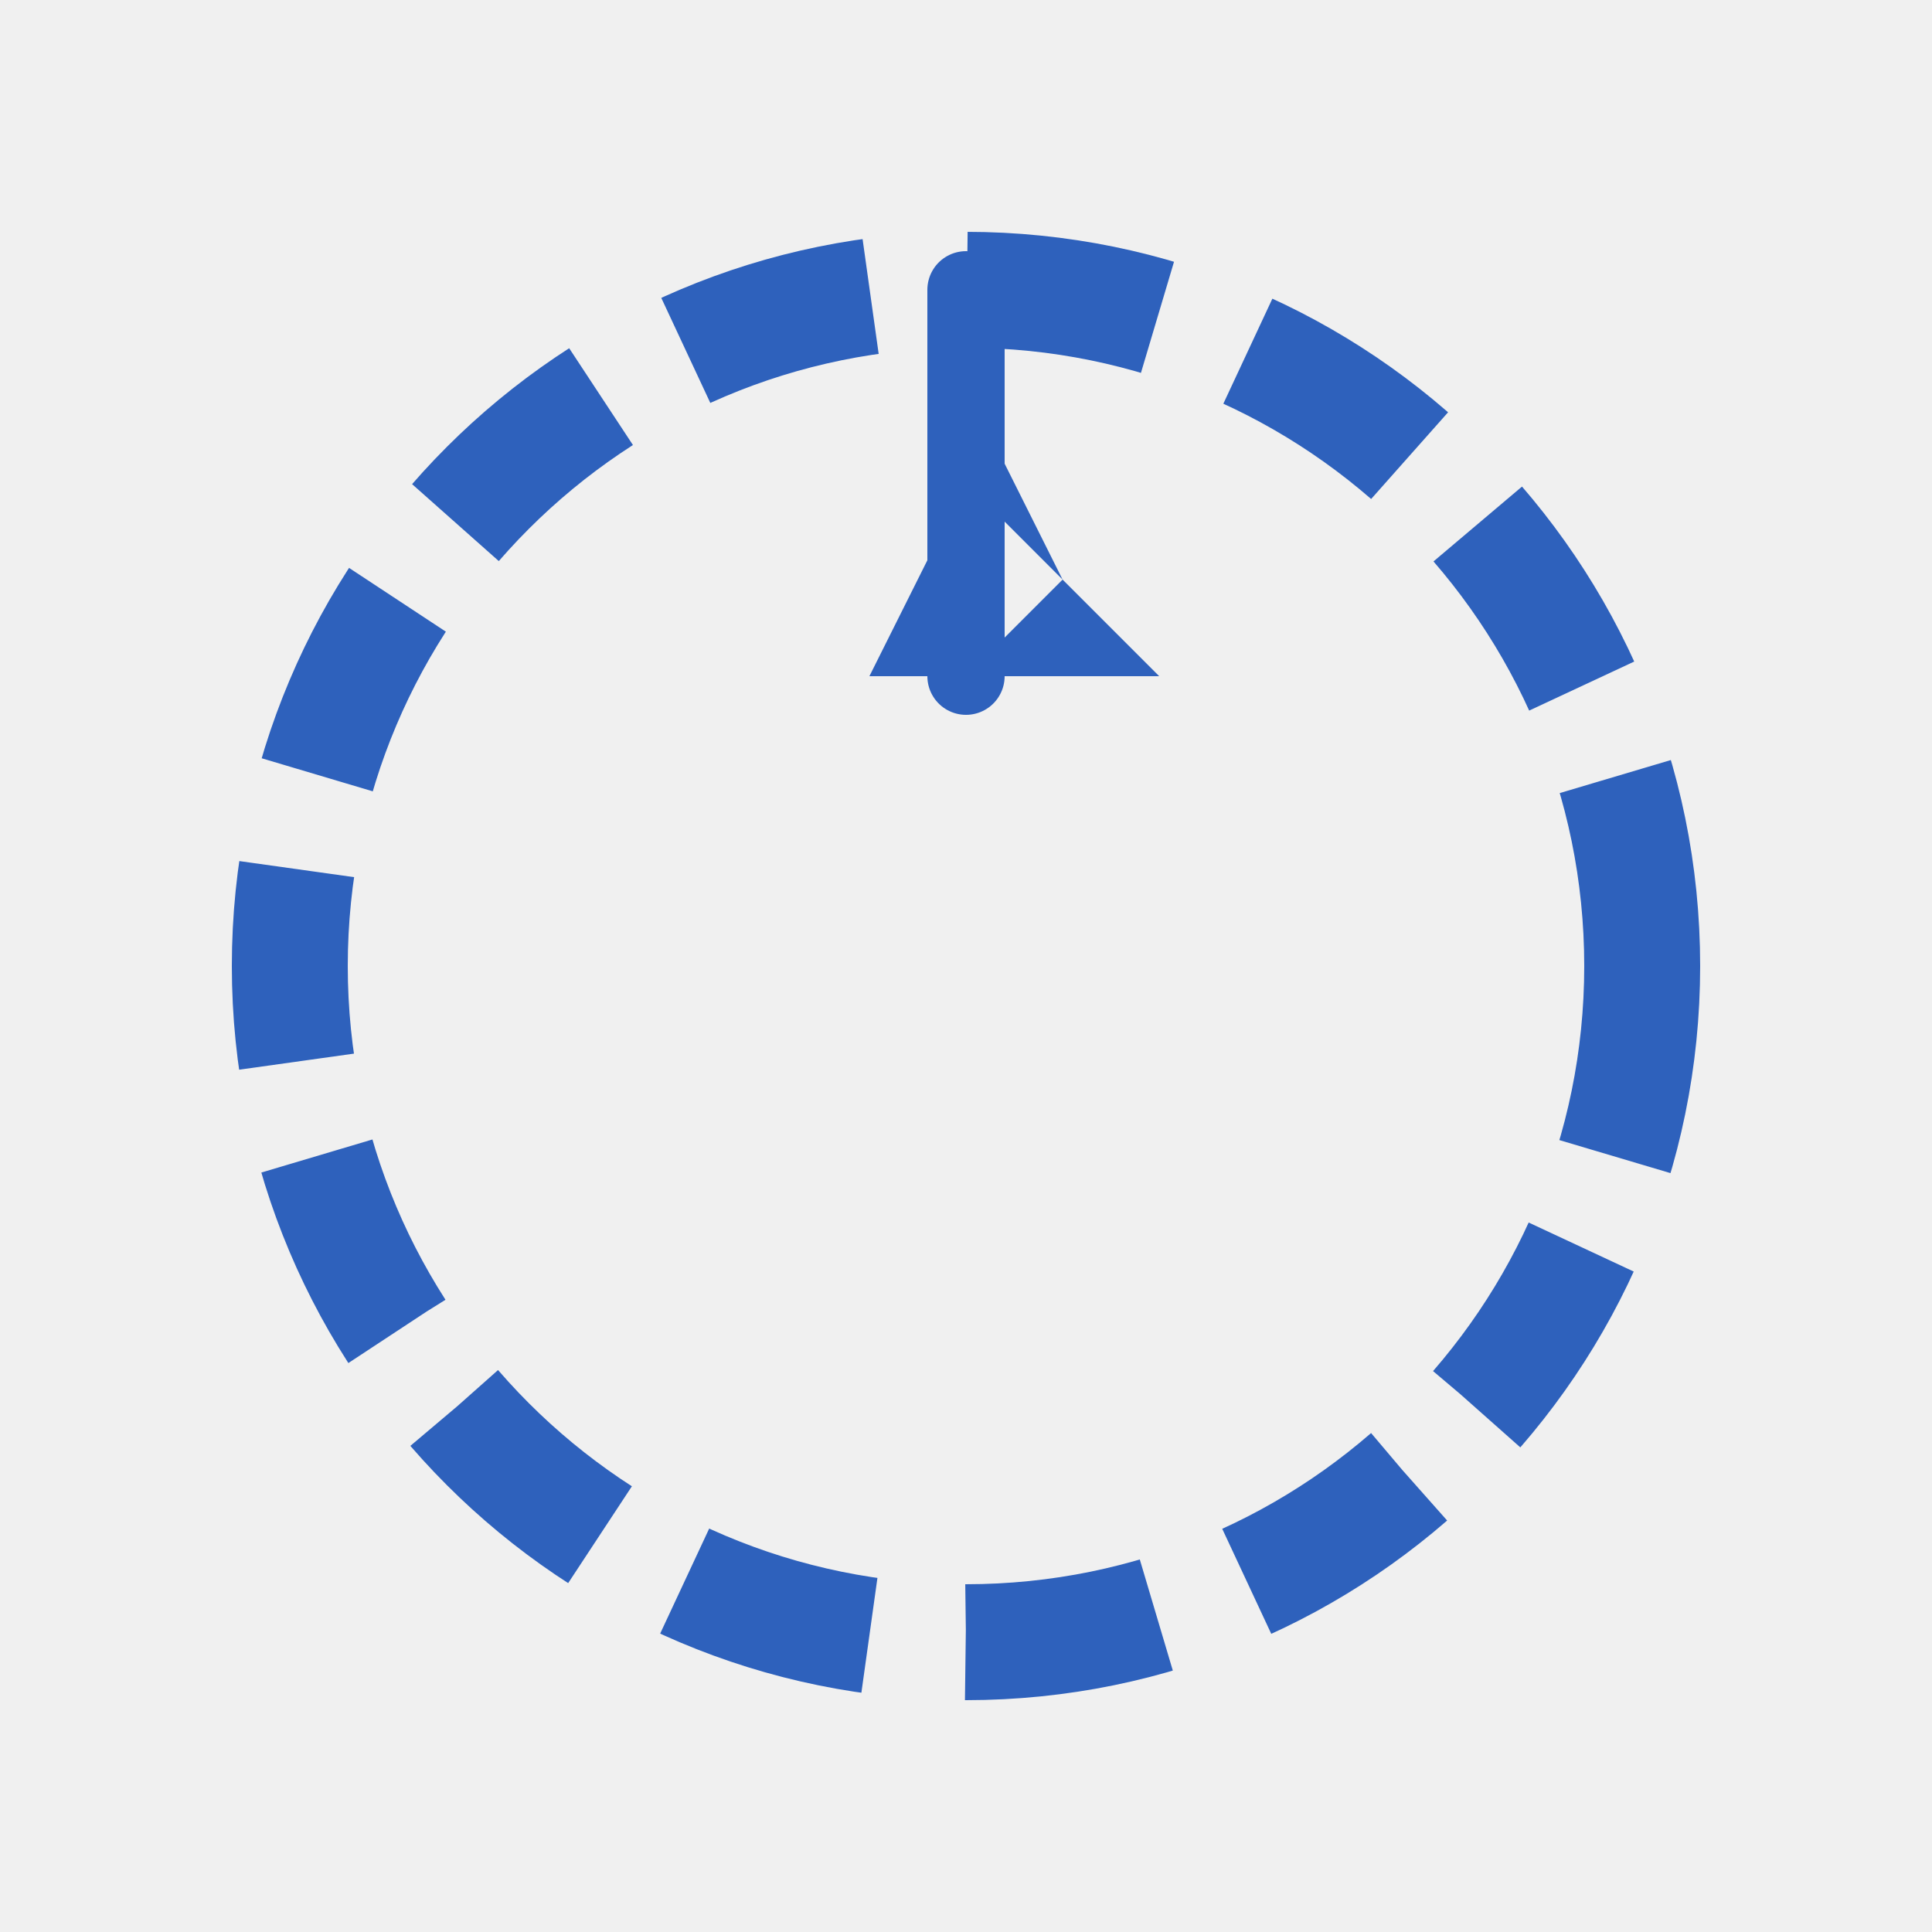
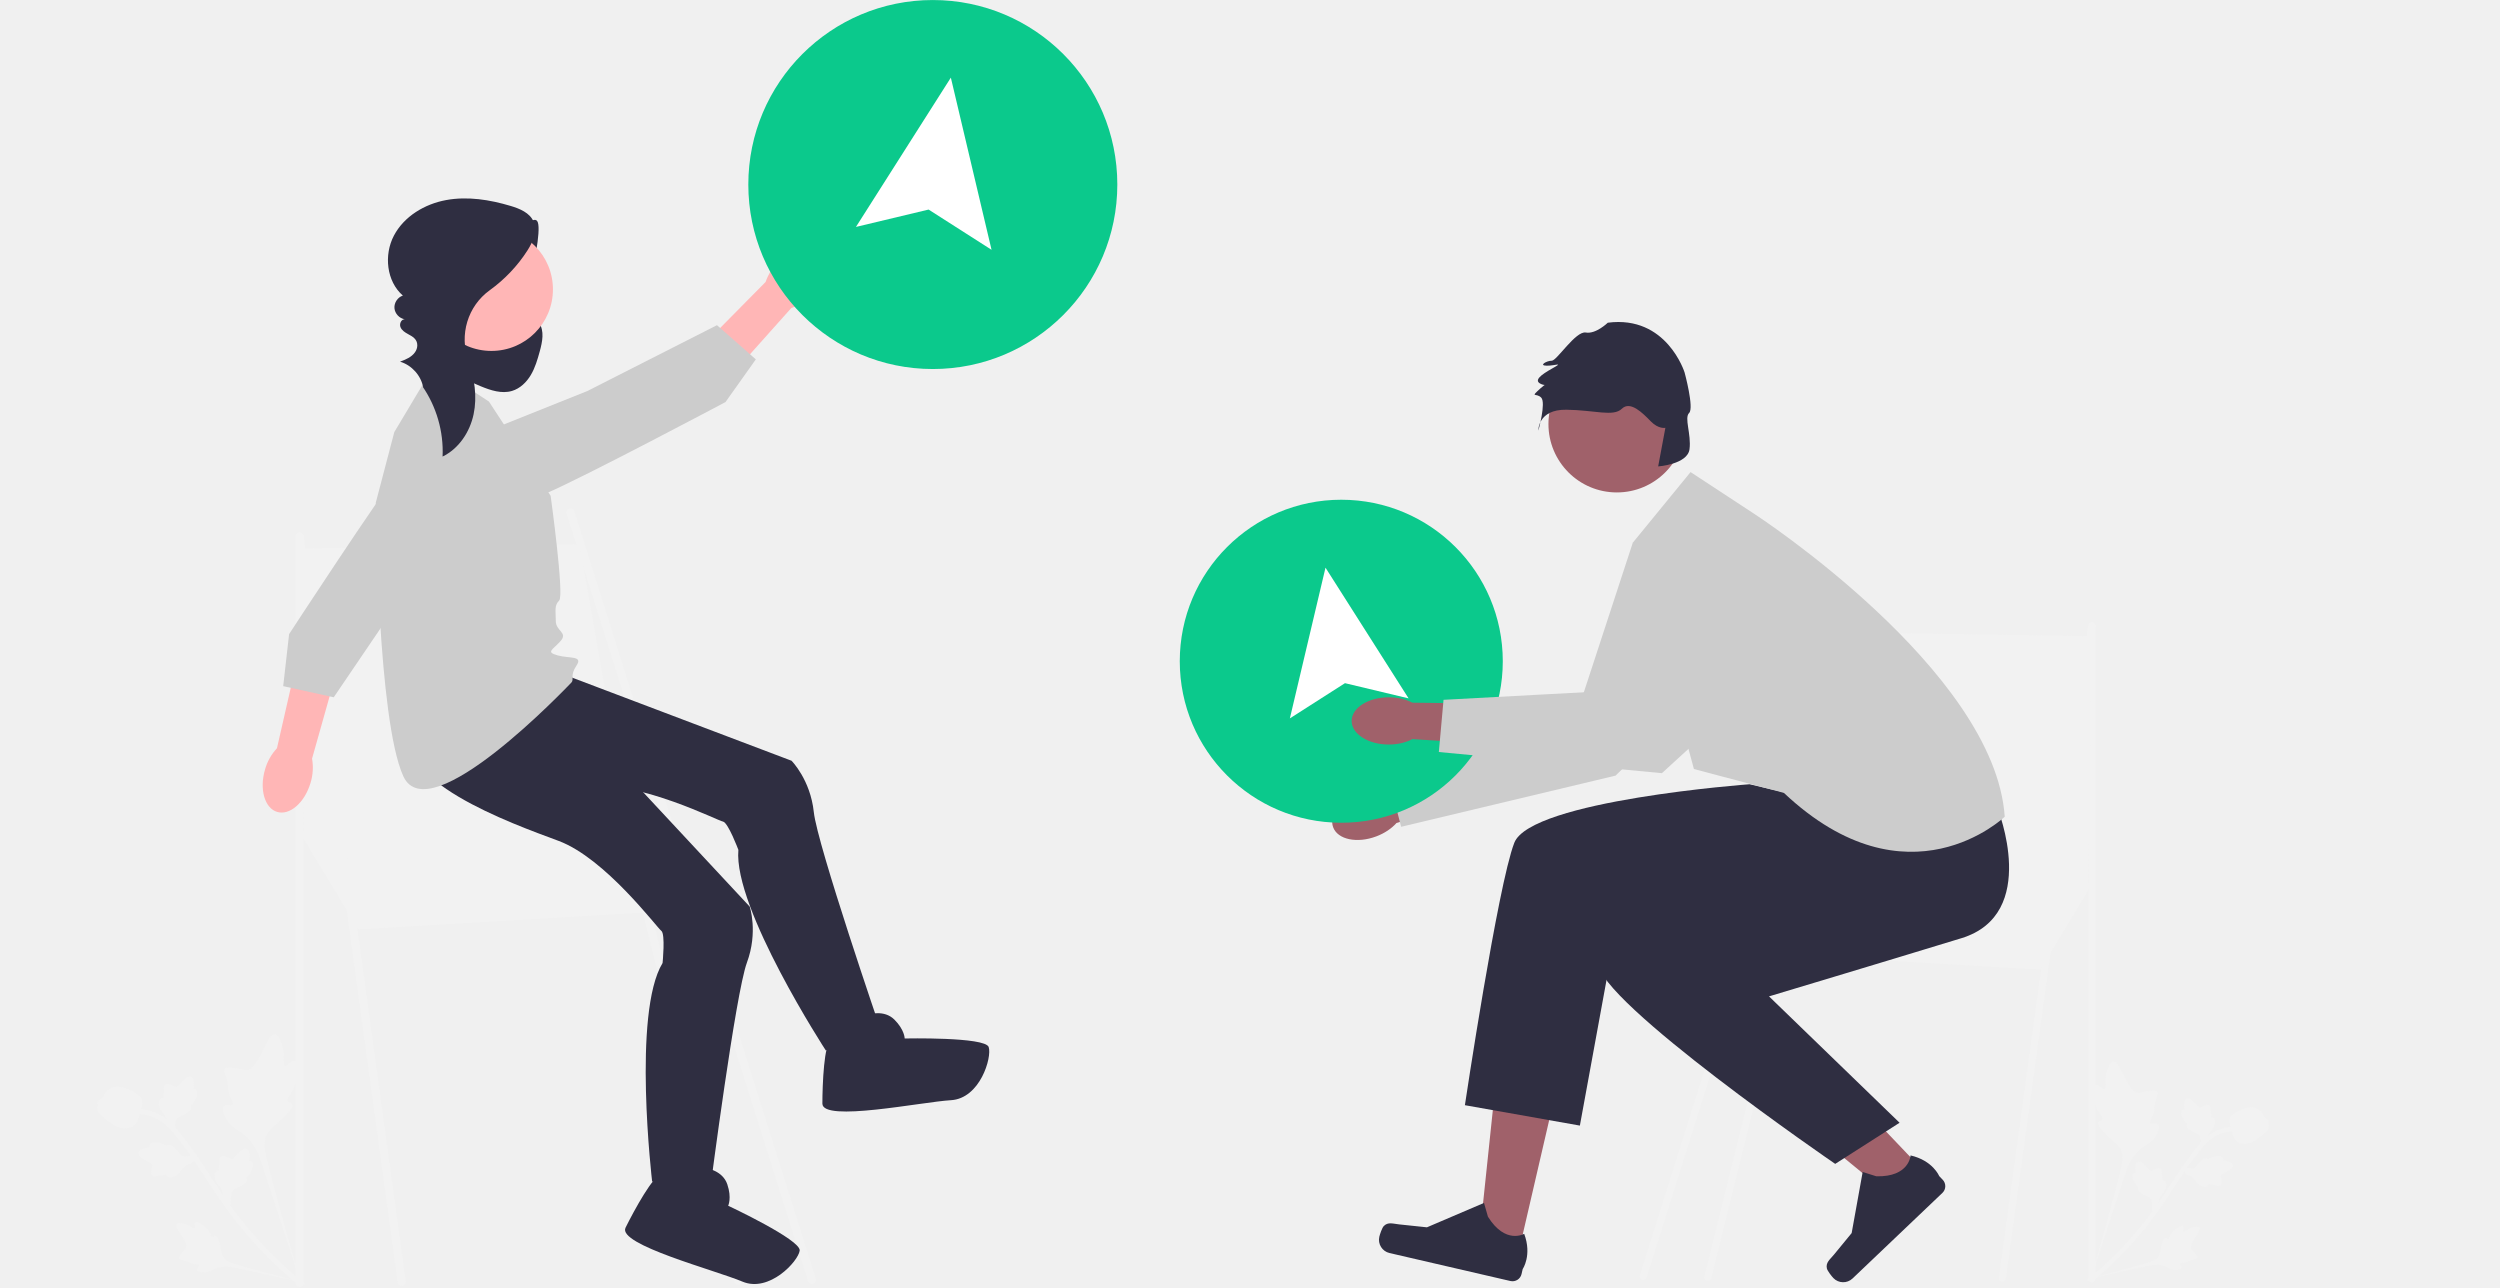
- <svg xmlns="http://www.w3.org/2000/svg" viewBox="0 0 100 100">
-   <circle cx="50" cy="50" r="35" fill="none" stroke="#2e61bc" stroke-width="6" stroke-dasharray="10 5" />
-   <path d="M50 20 L55 30 L50 35 L60 35 L50 25 L45 35 L50 35" fill="#2e61bc" />
-   <line x1="50" y1="15" x2="50" y2="35" stroke="#2e61bc" stroke-width="4" stroke-linecap="round" />
+ <svg xmlns="http://www.w3.org/2000/svg" width="851.034" height="438.36" viewBox="0 0 851.034 438.36">
+   <g>
+     <path fill="#f2f2f2" d="M100.296,361.194c-1.058-.42-2.406,1.946-3.315,1.525-.906-.42,.117-2.915-.711-6.17-.149-.587-1.091-4.286-2.64-4.456-2.936-.322-5.471,12.32-9.858,12.211-.963-.024-2.117-.664-5.111-.839-1.191-.07-1.838-.017-2.174,.409-.477,.605,.087,1.432,.655,3.479,.852,3.069,.18,3.362,1.064,5.653,.656,1.7,1.371,2.432,1.008,2.962-.514,.751-2.277-.229-3.044,.573-.782,.818,.001,2.939,.819,4.348,1.535,2.644,3.639,3.547,5.413,4.834,1.928,1.399,4.367,3.907,6.149,8.748l14.263,43.542c-2.738-9.081-9.83-34.292-12.089-43.951-.652-2.789-1.229-5.682,.266-8.154,1.439-2.38,4.625-4.083,7.551-7.725,.342-.425,1.278-1.621,.895-2.42-.316-.66-1.246-.447-1.55-1.059-.408-.821,.932-1.87,1.954-3.97,.72-1.481,.916-2.731,1.084-3.806,.051-.324,.779-5.175-.629-5.735l-0,0Z" />
+     <path fill="#f2f2f2" d="M66.469,416.039c-.512,.398,.261,1.742-.208,2.067-.467,.323-1.397-.898-3.233-1.431-.331-.096-2.418-.701-2.949,.01-1.005,1.348,4.468,6.24,3.149,8.362-.289,.466-.937,.848-1.886,2.266-.378,.564-.538,.897-.426,1.185,.159,.409,.728,.371,1.896,.682,1.752,.468,1.702,.882,3.082,1.109,1.024,.168,1.589,.029,1.745,.36,.22,.469-.769,1.052-.597,1.659,.176,.62,1.443,.848,2.37,.853,1.741,.009,2.791-.763,3.934-1.262,1.243-.542,3.178-1.016,6.068-.494l25.486,5.563c-5.247-1.276-19.667-5.069-25.06-6.748-1.557-.485-3.143-1.036-3.926-2.483-.753-1.393-.67-3.448-1.613-5.935-.11-.29-.427-1.095-.929-1.138-.415-.035-.579,.482-.967,.455-.521-.036-.649-.997-1.385-2.105-.519-.781-1.076-1.238-1.555-1.63-.144-.118-2.315-1.876-2.996-1.346l0,0Z" />
+     <path fill="#f2f2f2" d="M78.48,410.431l-2.44-2.521-.02-.318c-.094-1.472-.49-2.674-1.179-3.574-.109-.143-.226-.281-.345-.421-.471-.555-1.057-1.245-1.328-2.367-.15-.627-.394-2.157,.593-2.706,.264-.15,.528-.18,.763-.158-.005-.047-.009-.095-.014-.147-.049-.632,.03-.98,.106-1.316,.058-.258,.119-.524,.129-1.05,.004-.231-.003-.425-.009-.589-.017-.495-.012-1.105,.519-1.505,.583-.408,1.236-.17,1.669-.013,.772,.28,1.236,.554,1.543,.735,.112,.067,.239,.141,.286,.157,.387,.127,1.668-1.26,2.153-1.779,1.086-1.171,2.026-2.183,3.077-1.74,.753,.316,1.09,1.242,1.028,2.828-.02,.494-.111,.928-.21,1.29,.287-.035,.602,.01,.891,.237h0c.684,.539,.627,1.653-.168,3.314-.197,.413-.463,.968-.991,1.544-.249,.271-.498,.483-.714,.66,.094,.132,.171,.293,.203,.496,.096,.596-.226,1.163-.98,1.669-.821,.568-1.587,.919-2.261,1.23-.589,.272-1.095,.507-1.416,.791-.588,.535-.684,1.411-.749,2.501l-.138,2.751h-0Z" />
+     <path fill="#f2f2f2" d="M67.225,392.894l-1.819,3-.303,.1c-1.4,.464-2.462,1.152-3.158,2.046-.111,.142-.214,.29-.319,.44-.417,.597-.936,1.338-1.953,1.885-.568,.304-1.987,.928-2.768,.113-.212-.217-.308-.465-.346-.698-.045,.017-.09,.033-.139,.05-.599,.208-.956,.22-1.3,.231-.264,.009-.537,.018-1.049,.142-.225,.054-.411,.111-.567,.158-.474,.142-1.066,.292-1.587-.121-.542-.46-.478-1.153-.436-1.611,.075-.818,.222-1.336,.32-1.679,.036-.125,.076-.267,.08-.317,.024-.406-1.642-1.293-2.267-1.631-1.408-.754-2.626-1.406-2.464-2.535,.115-.808,.925-1.37,2.475-1.712,.483-.106,.926-.128,1.301-.124-.106-.269-.143-.585,.003-.922h0c.348-.799,1.44-1.026,3.248-.678,.45,.085,1.054,.202,1.745,.567,.325,.172,.593,.36,.82,.524,.103-.124,.24-.24,.428-.322,.552-.244,1.183-.077,1.863,.524,.757,.65,1.291,1.302,1.763,1.876,.412,.501,.769,.93,1.125,1.169,.667,.433,1.539,.304,2.609,.09l2.696-.564-0,0Z" />
+     <path fill="#f2f2f2" d="M59.513,385.872l-2.44-2.521-.02-.318c-.094-1.472-.49-2.674-1.179-3.574-.109-.143-.226-.281-.345-.421-.471-.555-1.057-1.245-1.328-2.367-.15-.627-.394-2.157,.593-2.706,.264-.15,.528-.18,.763-.158-.005-.047-.009-.095-.014-.147-.049-.632,.03-.98,.106-1.316,.058-.258,.119-.524,.129-1.05,.004-.231-.003-.425-.009-.589-.017-.495-.012-1.105,.519-1.505,.583-.408,1.236-.17,1.669-.013,.772,.28,1.236,.554,1.543,.735,.112,.067,.239,.141,.286,.157,.387,.127,1.668-1.26,2.153-1.779,1.086-1.171,2.026-2.183,3.077-1.74,.753,.316,1.09,1.242,1.028,2.828-.02,.494-.111,.928-.21,1.29,.287-.035,.602,.01,.891,.237h0c.684,.539,.627,1.653-.168,3.314-.197,.413-.463,.968-.991,1.544-.249,.271-.498,.483-.714,.66,.094,.132,.171,.293,.203,.496,.096,.596-.226,1.163-.98,1.669-.821,.568-1.587,.919-2.261,1.23-.589,.272-1.095,.507-1.416,.791-.588,.535-.684,1.411-.749,2.501l-.138,2.751h-0Z" />
+     <path fill="#f2f2f2" d="M103.703,437.255l-.858,.084-.655-.559,.655,.559-.615,.598c-.059-.054-.207-.17-.436-.352-1.255-1.001-5.075-4.045-10.409-9.366-3.724-3.714-7.304-7.724-10.644-11.919-3.345-4.202-5.629-7.575-7.465-10.286-1.385-2.045-2.671-4.016-3.923-5.938-3.347-5.133-6.509-9.98-10.684-14.826-.932-1.082-2.872-3.334-6.174-4.774-1.916-.835-4.006-1.275-6.213-1.307l.025-1.725c2.437,.036,4.751,.525,6.879,1.452,3.662,1.596,5.776,4.05,6.792,5.229,4.249,4.932,7.441,9.826,10.82,15.009,1.248,1.914,2.529,3.878,3.908,5.914,1.819,2.686,4.083,6.029,7.386,10.177,3.3,4.146,6.837,8.106,10.513,11.774,5.267,5.253,9.031,8.252,10.267,9.237,.66,.526,.798,.637,.834,1.019v-0Z" />
+     <path fill="#f2f2f2" d="M45.453,383.27c-.056,.043-.114,.086-.174,.126-1.21,.835-2.823,.97-4.795,.404-.926-.268-1.699-.792-3.24-1.837-.238-.161-1.43-.989-2.805-2.333-.898-.878-1.199-1.303-1.285-1.818-.096-.572,.036-1.125,.283-1.621-.118-.117-.208-.263-.257-.444-.207-.749,.469-1.151,.831-1.374,.186-.109,.418-.244,.637-.432,.345-.294,.455-.549,.624-.935,.161-.369,.361-.827,.794-1.33,.852-.996,1.925-1.365,2.278-1.487,1.855-.648,3.469-.063,5.337,.616,.374,.137,1.699,.662,3.106,1.698,1.015,.747,1.306,1.204,1.468,1.585,.335,.781,.227,1.46-.144,3.061-.386,1.674-.58,2.513-.83,3.126-.584,1.423-.951,2.317-1.831,2.996l0,0Z" />
+   </g>
+   <g>
+     <polygon fill="#f2f2f2" points="102.004 283.31 121.954 316.331 238.216 309.452 207.259 269.551 102.004 283.31" />
+     <path fill="#f2f2f2" d="M136.743,437.752c-.677,0-1.267-.5-1.361-1.189l-34.741-253.729c-.103-.753,.424-1.447,1.176-1.55,.752-.109,1.446,.423,1.55,1.176l34.741,253.729c.103,.753-.424,1.447-1.176,1.55-.063,.009-.126,.013-.188,.013Z" />
+     <path fill="#f2f2f2" d="M102.004,438.075c-.76,0-1.376-.616-1.376-1.376V182.697c0-.76,.616-1.376,1.376-1.376s1.376,.616,1.376,1.376v254.002c0,.76-.616,1.376-1.376,1.376Z" />
+     <path fill="#f2f2f2" d="M276.397,437.065c-.585,0-1.127-.376-1.312-.963L192.876,174.806c-.228-.725,.175-1.497,.9-1.726,.725-.227,1.497,.175,1.725,.9l82.209,261.296c.228,.725-.175,1.497-.9,1.726-.137,.043-.276,.064-.413,.064Z" />
+     <path fill="#f2f2f2" d="M251.286,437.387c-.614,0-1.174-.414-1.333-1.037l-57.099-230.612c-.187-.736,.258-1.485,.994-1.673,.739-.186,1.485,.258,1.673,.994l57.099,230.612c.187,.736-.258,1.485-.994,1.673-.114,.029-.228,.042-.34,.042Z" />
+     <polygon fill="#f2f2f2" points="102.004 186.743 197.284 185.278 214.826 285.374 103.38 285.374 102.004 186.743" />
+   </g>
+   <g>
+     <path fill="#2f2e41" d="M174.492,77.375c2.887,1.622,7.546-4.794,8.602-1.656s-1.501,15.803-2.821,18.84c-.656,1.51-1.583,2.89-2.226,4.405s-.989,3.257-.42,4.801c.99,2.688,4.256,3.781,5.876,6.144,1.886,2.752,1.125,6.458,.243,9.675-.76,2.773-1.57,5.572-3.033,8.047-1.463,2.475-3.669,4.631-6.426,5.45-3.51,1.043-7.261-.196-10.644-1.596-3.253-1.345-6.471-2.87-9.237-5.046-2.767-2.176-5.075-5.065-6.042-8.449-1.213-4.245-.2-8.892,1.901-12.775s5.207-7.119,8.396-10.174c5.369-5.145,11.084-9.93,17.091-14.312" />
+     <path fill="#2f2e41" d="M192.41,229.783l77.037,29.181s6.42,6.42,7.587,17.508c1.167,11.089,22.761,74.119,22.761,74.119l-18.676,7.003s-31.515-48.44-29.764-68.283c0,0-3.502-9.356-5.253-9.639-1.751-.283-28.013-13.706-44.938-11.955-16.925,1.751-61.279,7.003-62.447-13.423-1.167-20.426,9.069-20.426,9.069-20.426l44.623-4.085Z" />
+     <path fill="#2f2e41" d="M295.709,345.339s5.253-1.751,8.754,1.751c3.502,3.502,3.502,6.42,3.502,6.42,0,0,27.43-.584,28.597,2.918s-2.918,17.508-12.84,18.092c-9.921,.584-43.771,7.587-43.771,1.167,0-6.42,.584-21.01,2.918-21.01,2.334,0,12.84-9.338,12.84-9.338Z" />
+     <path fill="#2f2e41" d="M199.064,248.345l56.148,60.28s2.913,8.599-.951,19.058c-3.864,10.459-12.417,76.534-12.417,76.534l-19.846-1.992s-6.804-57.388,3.553-74.403c0,0,1.004-9.939-.441-10.968-1.445-1.029-19.047-24.694-34.997-30.62-15.95-5.926-58.044-20.859-50.045-39.69,8-18.831,17.177-14.298,17.177-14.298l41.818,16.099Z" />
+     <path fill="#2f2e41" d="M240.507,397.698s5.485,.756,7.074,5.447c1.589,4.69,.297,7.307,.297,7.307,0,0,24.852,11.624,24.348,15.281s-10.37,14.406-19.524,10.535c-9.154-3.871-42.605-12.582-39.762-18.338,2.843-5.756,9.828-18.579,11.921-17.545,2.093,1.034,15.647-2.686,15.647-2.686Z" />
+     <path fill="#ccc" d="M147.763,124.441l18.676,12.256,21.01,32.099s4.669,33.85,2.918,35.6c-1.751,1.751-1.167,3.502-1.167,7.003,0,3.502,4.287,3.874,1.56,6.898-2.727,3.024-5.016,3.653-.953,4.798,4.062,1.144,8.782,.028,6.422,3.504-2.36,3.476-.609,4.644-1.776,5.811-1.167,1.167-48.415,51.068-57.17,31.808-8.754-19.259-9.362-93.088-9.362-93.088l6.307-24.051,13.536-22.639Z" />
+     <g>
+       <path id="uuid-d4ebd0a3-ba64-4a91-a7b4-f6dfa075657d-42" fill="#ffb6b6" d="M90.221,261.937c-1.987,6.72-.131,13.192,4.146,14.456,4.277,1.264,9.353-3.159,11.34-9.881,.831-2.674,1.009-5.509,.519-8.266l8.06-28.579-13.492-3.497-6.514,28.545c-1.911,2.049-3.303,4.525-4.06,7.222Z" />
+       <path fill="#ccc" d="M167.061,165.027s-21.752-16.606-30.032-6.133c-8.28,10.472-38.613,56.963-38.613,56.963l-2.011,17.717,17.203,3.796,27.805-40.971,25.648-31.372Z" />
+     </g>
+     <g>
+       <path id="uuid-2985f50f-051f-4f07-b03f-e61c1365f091-43" fill="#ffb6b6" d="M276.417,100.494c4.988-4.922,6.492-11.485,3.359-14.659-3.133-3.174-9.715-1.757-14.704,3.167-2.02,1.94-3.546,4.335-4.451,6.985l-20.872,21.12,10.12,9.583,19.502-21.838c2.663-.869,5.079-2.364,7.046-4.359Z" />
+       <path fill="#ccc" d="M162.302,148.178s11.013,25.052,23.324,19.888c12.311-5.164,61.34-31.196,61.34-31.196l10.326-14.537-13.224-11.64-44.147,22.423-37.619,15.062Z" />
+     </g>
+     <circle cx="167.281" cy="98.514" r="20.947" fill="#ffb6b6" />
+     <path fill="#2f2e41" d="M143.668,131.32c4.889,6.974,7.389,15.591,6.992,24.099,5.543-2.685,9.284-8.358,10.558-14.385s.302-12.354-1.744-18.163c-.02-.058-.041-.116-.062-.174-3.107-8.72-.22-18.466,7.284-23.887,5.062-3.656,9.451-8.243,12.821-13.502,1.902-2.968,3.519-6.692,2.098-9.919-1.309-2.973-4.692-4.363-7.805-5.292-7.108-2.123-14.66-3.331-21.955-1.988-7.295,1.343-14.318,5.539-17.766,12.107-3.448,6.568-2.545,15.532,3.052,20.401-1.765,.571-3.014,2.442-2.864,4.291s1.684,3.494,3.518,3.773c-1.197-.042-1.903,1.533-1.476,2.652,.427,1.119,1.527,1.814,2.577,2.389,1.495,.82,3.153,1.678,3.159,3.826,.003,.861-.305,1.697-.806,2.397-1.216,1.696-3.179,2.46-5.069,3.177,3.997,1.177,7.184,4.75,7.9,8.855" />
+   </g>
+   <g>
+     <circle cx="317.545" cy="62.816" r="62.806" fill="#0bc98c" />
+     <g>
+       <polygon fill="#fff" points="337.538 85.037 316.108 71.338 291.372 77.253 323.681 26.426 337.538 85.037" />
+     </g>
+   </g>
+   <g>
+     <path fill="#f2f2f2" d="M713.545,369.301c.926-.368,2.106,1.703,2.902,1.335,.793-.367-.103-2.551,.623-5.401,.131-.514,.955-3.752,2.311-3.901,2.57-.282,4.789,10.785,8.629,10.69,.843-.021,1.853-.581,4.474-.734,1.043-.061,1.609-.015,1.903,.358,.418,.529-.076,1.254-.573,3.045-.745,2.687-.158,2.943-.932,4.949-.575,1.488-1.2,2.129-.882,2.593,.45,.657,1.993-.2,2.665,.502,.685,.716-0,2.573-.717,3.807-1.344,2.315-3.185,3.105-4.738,4.232-1.687,1.225-3.823,3.42-5.383,7.658l-12.486,38.117c2.397-7.949,8.605-30.019,10.583-38.475,.571-2.441,1.076-4.974-.233-7.138-1.26-2.084-4.049-3.574-6.61-6.762-.299-.372-1.119-1.419-.784-2.118,.277-.578,1.09-.391,1.357-.927,.357-.718-.816-1.637-1.711-3.475-.631-1.296-.802-2.391-.949-3.332-.044-.284-.682-4.531,.551-5.02l0,0Z" />
+     <path fill="#f2f2f2" d="M743.156,417.312c.448,.349-.228,1.525,.182,1.809,.409,.283,1.223-.787,2.83-1.253,.29-.084,2.117-.614,2.581,.009,.88,1.18-3.911,5.462-2.757,7.32,.253,.408,.82,.742,1.651,1.984,.331,.494,.471,.785,.373,1.038-.139,.358-.637,.324-1.66,.597-1.534,.409-1.49,.772-2.698,.971-.896,.147-1.391,.025-1.527,.315-.193,.41,.673,.921,.523,1.453-.154,.543-1.263,.742-2.075,.747-1.524,.008-2.443-.668-3.444-1.104-1.088-.475-2.782-.89-5.312-.433l-22.31,4.87c4.593-1.117,17.216-4.438,21.937-5.907,1.363-.424,2.752-.907,3.436-2.174,.659-1.22,.586-3.018,1.412-5.195,.096-.254,.374-.959,.814-.996,.363-.031,.507,.422,.846,.399,.456-.032,.568-.873,1.212-1.842,.454-.684,.942-1.083,1.361-1.427,.126-.104,2.027-1.642,2.623-1.178l-0,0Z" />
+     <path fill="#f2f2f2" d="M732.642,412.403l2.136-2.207,.018-.279c.082-1.289,.429-2.341,1.032-3.129,.096-.125,.198-.246,.302-.368,.412-.486,.925-1.09,1.163-2.072,.131-.548,.345-1.888-.519-2.369-.231-.132-.462-.158-.668-.138,.004-.042,.008-.083,.012-.129,.043-.553-.026-.858-.093-1.152-.051-.226-.104-.458-.113-.92-.004-.202,.003-.372,.008-.515,.015-.433,.011-.967-.455-1.317-.51-.357-1.082-.149-1.461-.011-.676,.245-1.082,.485-1.351,.644-.098,.058-.209,.124-.251,.138-.339,.111-1.46-1.103-1.884-1.558-.951-1.025-1.773-1.911-2.694-1.524-.659,.277-.955,1.088-.9,2.476,.017,.432,.097,.812,.184,1.129-.251-.03-.527,.008-.78,.207h0c-.599,.472-.549,1.447,.147,2.901,.172,.362,.405,.847,.868,1.352,.218,.237,.436,.423,.625,.578-.082,.115-.15,.257-.178,.434-.084,.522,.198,1.018,.858,1.461,.718,.497,1.389,.804,1.98,1.076,.515,.238,.959,.444,1.24,.693,.515,.469,.599,1.235,.655,2.189l.121,2.408h0Z" />
+     <path fill="#f2f2f2" d="M742.495,397.051l1.593,2.626,.265,.088c1.226,.406,2.156,1.009,2.765,1.792,.097,.124,.187,.254,.28,.386,.365,.522,.819,1.172,1.709,1.65,.497,.266,1.739,.812,2.423,.099,.186-.19,.27-.407,.303-.611,.039,.015,.079,.029,.121,.044,.524,.182,.837,.192,1.138,.202,.231,.008,.47,.016,.918,.124,.197,.048,.359,.097,.496,.138,.415,.125,.933,.256,1.39-.106,.475-.403,.418-1.009,.382-1.411-.065-.716-.194-1.169-.28-1.47-.032-.11-.066-.233-.07-.278-.021-.356,1.437-1.132,1.985-1.428,1.232-.66,2.299-1.23,2.157-2.219-.101-.708-.81-1.199-2.167-1.499-.422-.093-.81-.112-1.139-.108,.093-.235,.126-.512-.003-.807h0c-.305-.699-1.261-.898-2.843-.594-.394,.075-.922,.177-1.527,.496-.285,.151-.519,.315-.718,.458-.09-.109-.21-.21-.375-.282-.484-.213-1.035-.067-1.631,.459-.663,.569-1.13,1.139-1.543,1.642-.361,.438-.673,.815-.985,1.023-.584,.379-1.347,.266-2.284,.079l-2.36-.494,0,0Z" />
+     <path fill="#f2f2f2" d="M749.246,390.904l2.136-2.207,.018-.279c.082-1.289,.429-2.341,1.032-3.129,.096-.125,.198-.246,.302-.368,.412-.486,.925-1.09,1.163-2.072,.131-.548,.345-1.888-.519-2.369-.231-.132-.462-.158-.668-.138,.004-.042,.008-.083,.012-.129,.043-.553-.026-.858-.093-1.152-.051-.226-.104-.458-.113-.92-.004-.202,.003-.372,.008-.515,.015-.433,.011-.967-.455-1.317-.51-.357-1.082-.149-1.461-.011-.676,.245-1.082,.485-1.351,.644-.098,.058-.209,.124-.251,.138-.339,.111-1.46-1.103-1.884-1.558-.951-1.025-1.773-1.911-2.694-1.524-.659,.277-.955,1.088-.9,2.476,.017,.432,.097,.812,.184,1.129-.251-.03-.527,.008-.78,.207h0c-.599,.472-.549,1.447,.147,2.901,.172,.362,.405,.847,.868,1.352,.218,.237,.436,.423,.625,.578-.082,.115-.15,.257-.178,.434-.084,.522,.198,1.018,.858,1.461,.718,.497,1.389,.804,1.98,1.076,.515,.238,.959,.444,1.24,.693,.515,.469,.599,1.235,.655,2.189l.121,2.408h0Z" />
+     <path fill="#f2f2f2" d="M710.562,435.885l.751,.074,.574-.49-.574,.49,.538,.523c.052-.048,.181-.149,.382-.309,1.098-.876,4.442-3.541,9.112-8.199,3.26-3.251,6.394-6.762,9.318-10.434,2.928-3.679,4.928-6.631,6.535-9.004,1.212-1.79,2.338-3.516,3.434-5.198,2.93-4.493,5.698-8.737,9.353-12.979,.815-.947,2.514-2.919,5.405-4.179,1.677-.731,3.507-1.116,5.439-1.144l-.022-1.51c-2.133,.032-4.159,.46-6.022,1.271-3.206,1.397-5.056,3.545-5.946,4.577-3.719,4.317-6.514,8.602-9.472,13.138-1.093,1.675-2.214,3.394-3.421,5.177-1.592,2.351-3.574,5.278-6.465,8.909-2.889,3.629-5.985,7.096-9.203,10.307-4.611,4.599-7.905,7.224-8.988,8.086-.578,.461-.699,.557-.73,.892h0Z" />
+     <path fill="#f2f2f2" d="M761.554,388.626c.049,.038,.099,.075,.152,.11,1.059,.731,2.472,.849,4.197,.353,.81-.234,1.487-.693,2.836-1.608,.208-.141,1.252-.865,2.455-2.042,.786-.769,1.05-1.141,1.125-1.591,.084-.501-.032-.985-.248-1.419,.103-.103,.182-.23,.225-.388,.181-.655-.411-1.008-.728-1.203-.163-.096-.366-.214-.558-.379-.302-.257-.399-.481-.546-.818-.141-.323-.316-.724-.695-1.165-.746-.872-1.685-1.195-1.994-1.302-1.624-.567-3.037-.055-4.672,.539-.327,.12-1.487,.579-2.719,1.486-.889,.654-1.143,1.054-1.285,1.387-.294,.684-.199,1.278,.126,2.68,.337,1.465,.508,2.2,.727,2.736,.512,1.246,.833,2.029,1.603,2.623l-0,0Z" />
+   </g>
+   <g>
+     <polygon fill="#a0616a" points="516.503 428.225 503.214 425.148 508.756 372.425 528.37 376.966 516.503 428.225" />
+     <path fill="#2f2e41" d="M471.042,417.385h0c-.575,.601-1.314,2.8-1.502,3.61h0c-.577,2.491,.975,4.978,3.467,5.554l41.156,9.525c1.699,.393,3.396-.665,3.789-2.365l.397-1.713s3.228-4.679,.505-11.996c0,0-6.36,3.764-12.343-5.822l-1.333-4.69-19.43,8.307-9.473-.998c-2.072-.218-3.793-.918-5.233,.587l-0-0Z" />
+   </g>
+   <g>
+     <polygon fill="#a0616a" points="655.956 399.807 646.077 409.213 605.094 375.586 619.674 361.703 655.956 399.807" />
+     <path fill="#2f2e41" d="M621.898,431.812h0c.186,.811,1.616,2.637,2.189,3.24h0c1.763,1.852,4.694,1.923,6.545,.16l30.592-29.132c1.263-1.203,1.312-3.202,.109-4.465l-1.213-1.274s-2.132-5.269-9.741-7.02c0,0-.354,7.382-11.651,7.106l-4.65-1.466-3.749,20.796-6.044,7.362c-1.322,1.611-2.853,2.662-2.388,4.694l-0,0Z" />
+   </g>
+   <g>
+     <polygon fill="#f2f2f2" points="712.049 301.121 694.585 330.028 592.809 324.005 619.909 289.076 712.049 301.121" />
+     <path fill="#f2f2f2" d="M681.638,436.32c.593,0,1.109-.438,1.192-1.041l30.412-222.114c.09-.659-.371-1.267-1.03-1.357-.659-.095-1.266,.371-1.357,1.03l-30.412,222.114c-.09,.659,.371,1.267,1.03,1.357,.056,.008,.111,.011,.165,.011Z" />
+     <path fill="#f2f2f2" d="M712.049,436.603c.665,0,1.204-.539,1.204-1.204V213.044c0-.665-.539-1.204-1.204-1.204s-1.204,.539-1.204,1.204v222.354c0,.665,.539,1.204,1.204,1.204Z" />
+     <path fill="#f2f2f2" d="M559.385,435.719c.512,0,.987-.329,1.149-.843l71.966-228.739c.2-.635-.153-1.311-.787-1.511-.634-.199-1.311,.153-1.51,.787l-71.966,228.739c-.2,.635,.153,1.311,.787,1.511,.12,.038,.242,.056,.362,.056Z" />
+     <path fill="#f2f2f2" d="M581.367,436c.538,0,1.028-.362,1.167-.907l49.985-201.878c.164-.645-.226-1.3-.87-1.464-.647-.163-1.3,.226-1.464,.87l-49.985,201.878c-.164,.645,.226,1.3,.87,1.464,.1,.025,.2,.037,.298,.037Z" />
+     <polygon fill="#f2f2f2" points="712.049 216.586 628.641 215.304 613.284 302.927 710.845 302.927 712.049 216.586" />
+   </g>
+   <path fill="#2f2e41" d="M679.999,275.193s14.506,35.981-12.32,44.187c-26.825,8.206-65.484,19.8-65.484,19.8l44.447,43.019-21.913,14.003s-80.833-55.367-80.833-68.616,66.245-47.576,66.245-47.576l36.501-13.04,33.357,8.223Z" />
+   <path fill="#2f2e41" d="M595.56,266.97s-74.466,5.468-80.078,19.944c-5.611,14.476-16.812,89.311-16.812,89.311l39.141,6.943,11.679-63.788,107.155-38.133-61.085-14.277Z" />
+   <path fill="#ccc" d="M555.826,184.74l19.663-24.039,21.718,14.244s81.847,53.174,85.231,103.07c0,0-32.93,31.675-75.185-8.108l-30.62-8.121-20.806-77.047Z" />
+   <g>
+     <path fill="#a0616a" d="M468.496,284.722c-6.532,2.459-13.095,1.082-14.659-3.074-1.565-4.156,2.462-9.519,8.994-11.977,2.859-1.076,5.724-1.417,8.173-1.112l27.807-10.07,4.448,13.15-27.884,8.532c-1.64,1.844-4.019,3.477-6.878,4.553Z" />
+     <polygon fill="#ccc" points="562.39 186.829 555.826 184.74 537.055 242.093 472.866 265.64 476.965 281.45 549.959 264.031 578.132 236.557 562.39 186.829" />
+   </g>
+   <circle cx="550.397" cy="144.348" r="23.285" fill="#a0616a" />
+   <path fill="#2f2e41" d="M573.459,126.8s-6.057-19.559-26.146-16.947c0,0-4.061,3.96-7.491,3.344s-9.862,9.617-11.581,9.596-4.605,1.661-1.74,1.697c2.865,.036,5.986-1.357,1.994,.885-3.992,2.242-6.643,4.214-3.793,5.396s3.395-1.963-.304,1.429c-3.7,3.392-1.45,1.414,.247,3.155s-.971,11.225-.971,11.225c0,0-.225-7.229,9.515-7.106,9.74,.122,16.013,2.493,18.914-.335s7.159,1.538,9.839,4.286,4.978,2.204,4.978,2.204l-2.457,13.149s10.037-.713,10.675-5.883c.638-5.17-1.872-10.625-.132-12.322s-1.546-13.772-1.546-13.772Z" />
+   <g>
+     <circle cx="456.589" cy="225.097" r="54.98" fill="#0bc98c" />
+     <g>
+       <polygon fill="#fff" points="439.087 244.55 457.847 232.558 479.501 237.736 451.217 193.242 439.087 244.55" />
+     </g>
+   </g>
+   <g>
+     <path fill="#a0616a" d="M472.757,253.451c-6.979,.004-12.638-3.593-12.641-8.035-.002-4.441,5.653-8.044,12.632-8.048,3.055-.002,5.857,.687,8.042,1.834l29.572,.355-.462,13.874-29.103-1.823c-2.184,1.149-4.985,1.841-8.04,1.843Z" />
+     <path fill="#ccc" d="M585.162,184.997l0,0c14.285,15.614,16.039,38.972,4.247,56.544l-23.68,21.661-75.927-7.204,1.601-17.773,53.662-2.887,40.097-50.341Z" />
+   </g>
</svg>
